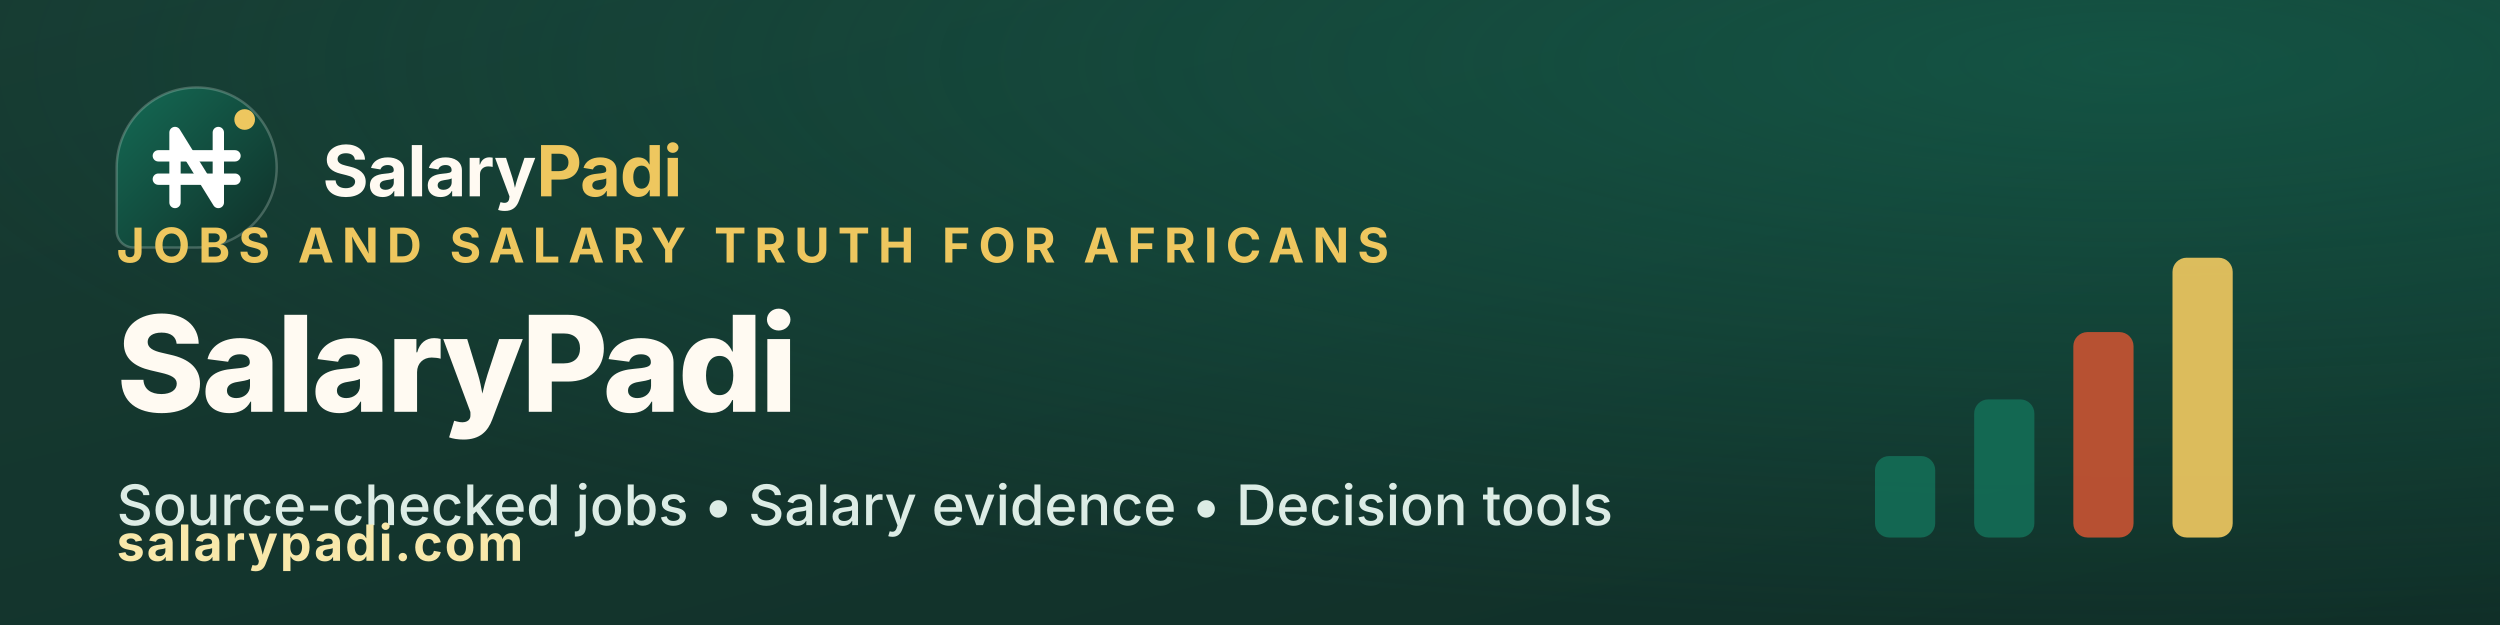
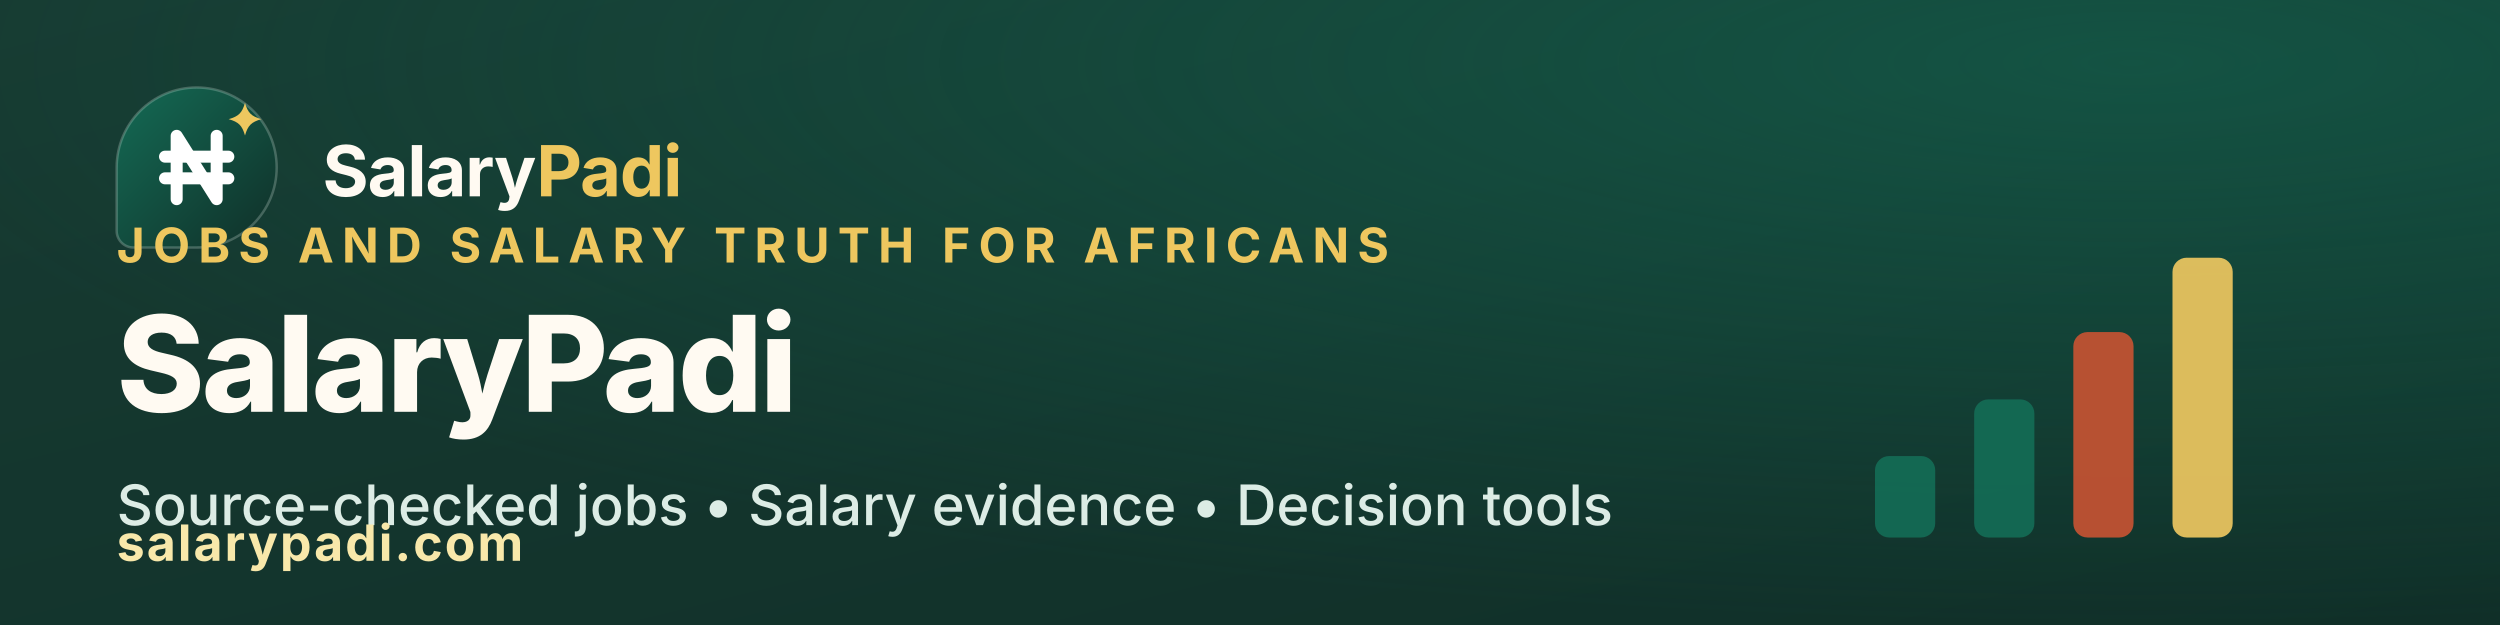
<svg xmlns="http://www.w3.org/2000/svg" width="1200" height="300" viewBox="0 0 1200 300">
  <defs>
    <linearGradient id="bg" x1="0" y1="0" x2="1" y2="1">
      <stop offset="0" stop-color="#173b32" />
      <stop offset="1" stop-color="#102f28" />
    </linearGradient>
    <radialGradient id="glow" cx="0.85" cy="0.1" r="0.9">
      <stop offset="0" stop-color="#146b55" stop-opacity="0.55" />
      <stop offset="1" stop-color="#146b55" stop-opacity="0" />
    </radialGradient>
    <linearGradient id="sp-soc" x1="0" y1="0" x2="1" y2="1">
      <stop offset="0" stop-color="#146b55" />
      <stop offset="1" stop-color="#102f28" />
    </linearGradient>
  </defs>
  <rect width="1200" height="300" fill="url(#bg)" />
  <rect width="1200" height="300" fill="url(#glow)" />
  <rect x="900" y="218.9" width="28.9" height="39.1" rx="6.8" fill="#146b55" opacity="0.92" />
  <rect x="947.6" y="191.7" width="28.9" height="66.3" rx="6.8" fill="#146b55" opacity="0.92" />
  <rect x="995.2" y="159.4" width="28.9" height="98.6" rx="6.8" fill="#c65332" opacity="0.92" />
  <rect x="1042.8" y="123.7" width="28.9" height="134.3" rx="6.8" fill="#eec75f" opacity="0.92" />
  <g transform="translate(56 42) scale(1.6)">
    <path d="M24 0 A24 24 0 0 1 48 24 A24 24 0 0 1 24 48 H5 A5 5 0 0 1 0 43 V24 A24 24 0 0 1 24 0 Z" fill="url(#sp-soc)" stroke="#dcece5" stroke-opacity="0.25" stroke-width="0.75" />
-     <g stroke="#ffffff" stroke-width="3.4" stroke-linecap="round" stroke-linejoin="round" fill="none">
-       <path d="M17.5 34.5 V13.5 L30.5 34.5 V13.5" />
-       <path d="M12.5 20.5 H35.5" />
-       <path d="M12.5 27.5 H35.5" />
+     <g stroke="#ffffff" stroke-width="3.6" stroke-linecap="round" stroke-linejoin="round" fill="none">
+       <path d="M18 33.5 V14.5 L30 33.5 V14.5" />
+       <path d="M14.5 20.75 H33.5" />
+       <path d="M14.5 27.25 H33.5" />
    </g>
-     <circle cx="38.4" cy="9.6" r="3.1" fill="#eec75f" />
+     <path d="M38.5 4.6 C39.35 7.6 40.4 8.65 43.4 9.5 C40.4 10.35 39.35 11.4 38.5 14.4 C37.65 11.4 36.6 10.35 33.6 9.5 C36.6 8.65 37.65 7.6 38.5 4.6 Z" fill="#eec75f" />
  </g>
  <text x="154.8" y="94.224" font-family="'Segoe UI', 'Inter', 'Helvetica Neue', Arial, sans-serif" font-size="33.792" font-weight="700" letter-spacing="-0.5" fill="#fffaf2">Salary<tspan fill="#eec75f">Padi</tspan>
  </text>
  <text x="56" y="126" font-family="'Segoe UI', 'Inter', 'Helvetica Neue', Arial, sans-serif" font-size="23.04" font-weight="700" letter-spacing="4" fill="#eec75f">JOBS AND SALARY TRUTH FOR AFRICANS</text>
  <text x="56" y="197.68" font-family="'Segoe UI', 'Inter', 'Helvetica Neue', Arial, sans-serif" font-size="64" font-weight="800" letter-spacing="-1.5" fill="#fffaf2">SalaryPadi</text>
  <text x="56" y="252.08" font-family="'Segoe UI', 'Inter', 'Helvetica Neue', Arial, sans-serif" font-size="26.88" font-weight="500" fill="#dcece5">Source-checked jobs • Salary evidence • Decision tools</text>
  <text x="56" y="269.2" font-family="'Segoe UI', 'Inter', 'Helvetica Neue', Arial, sans-serif" font-size="24" font-weight="700" letter-spacing="1" fill="#f8e8aa">salarypadi.com</text>
</svg>
